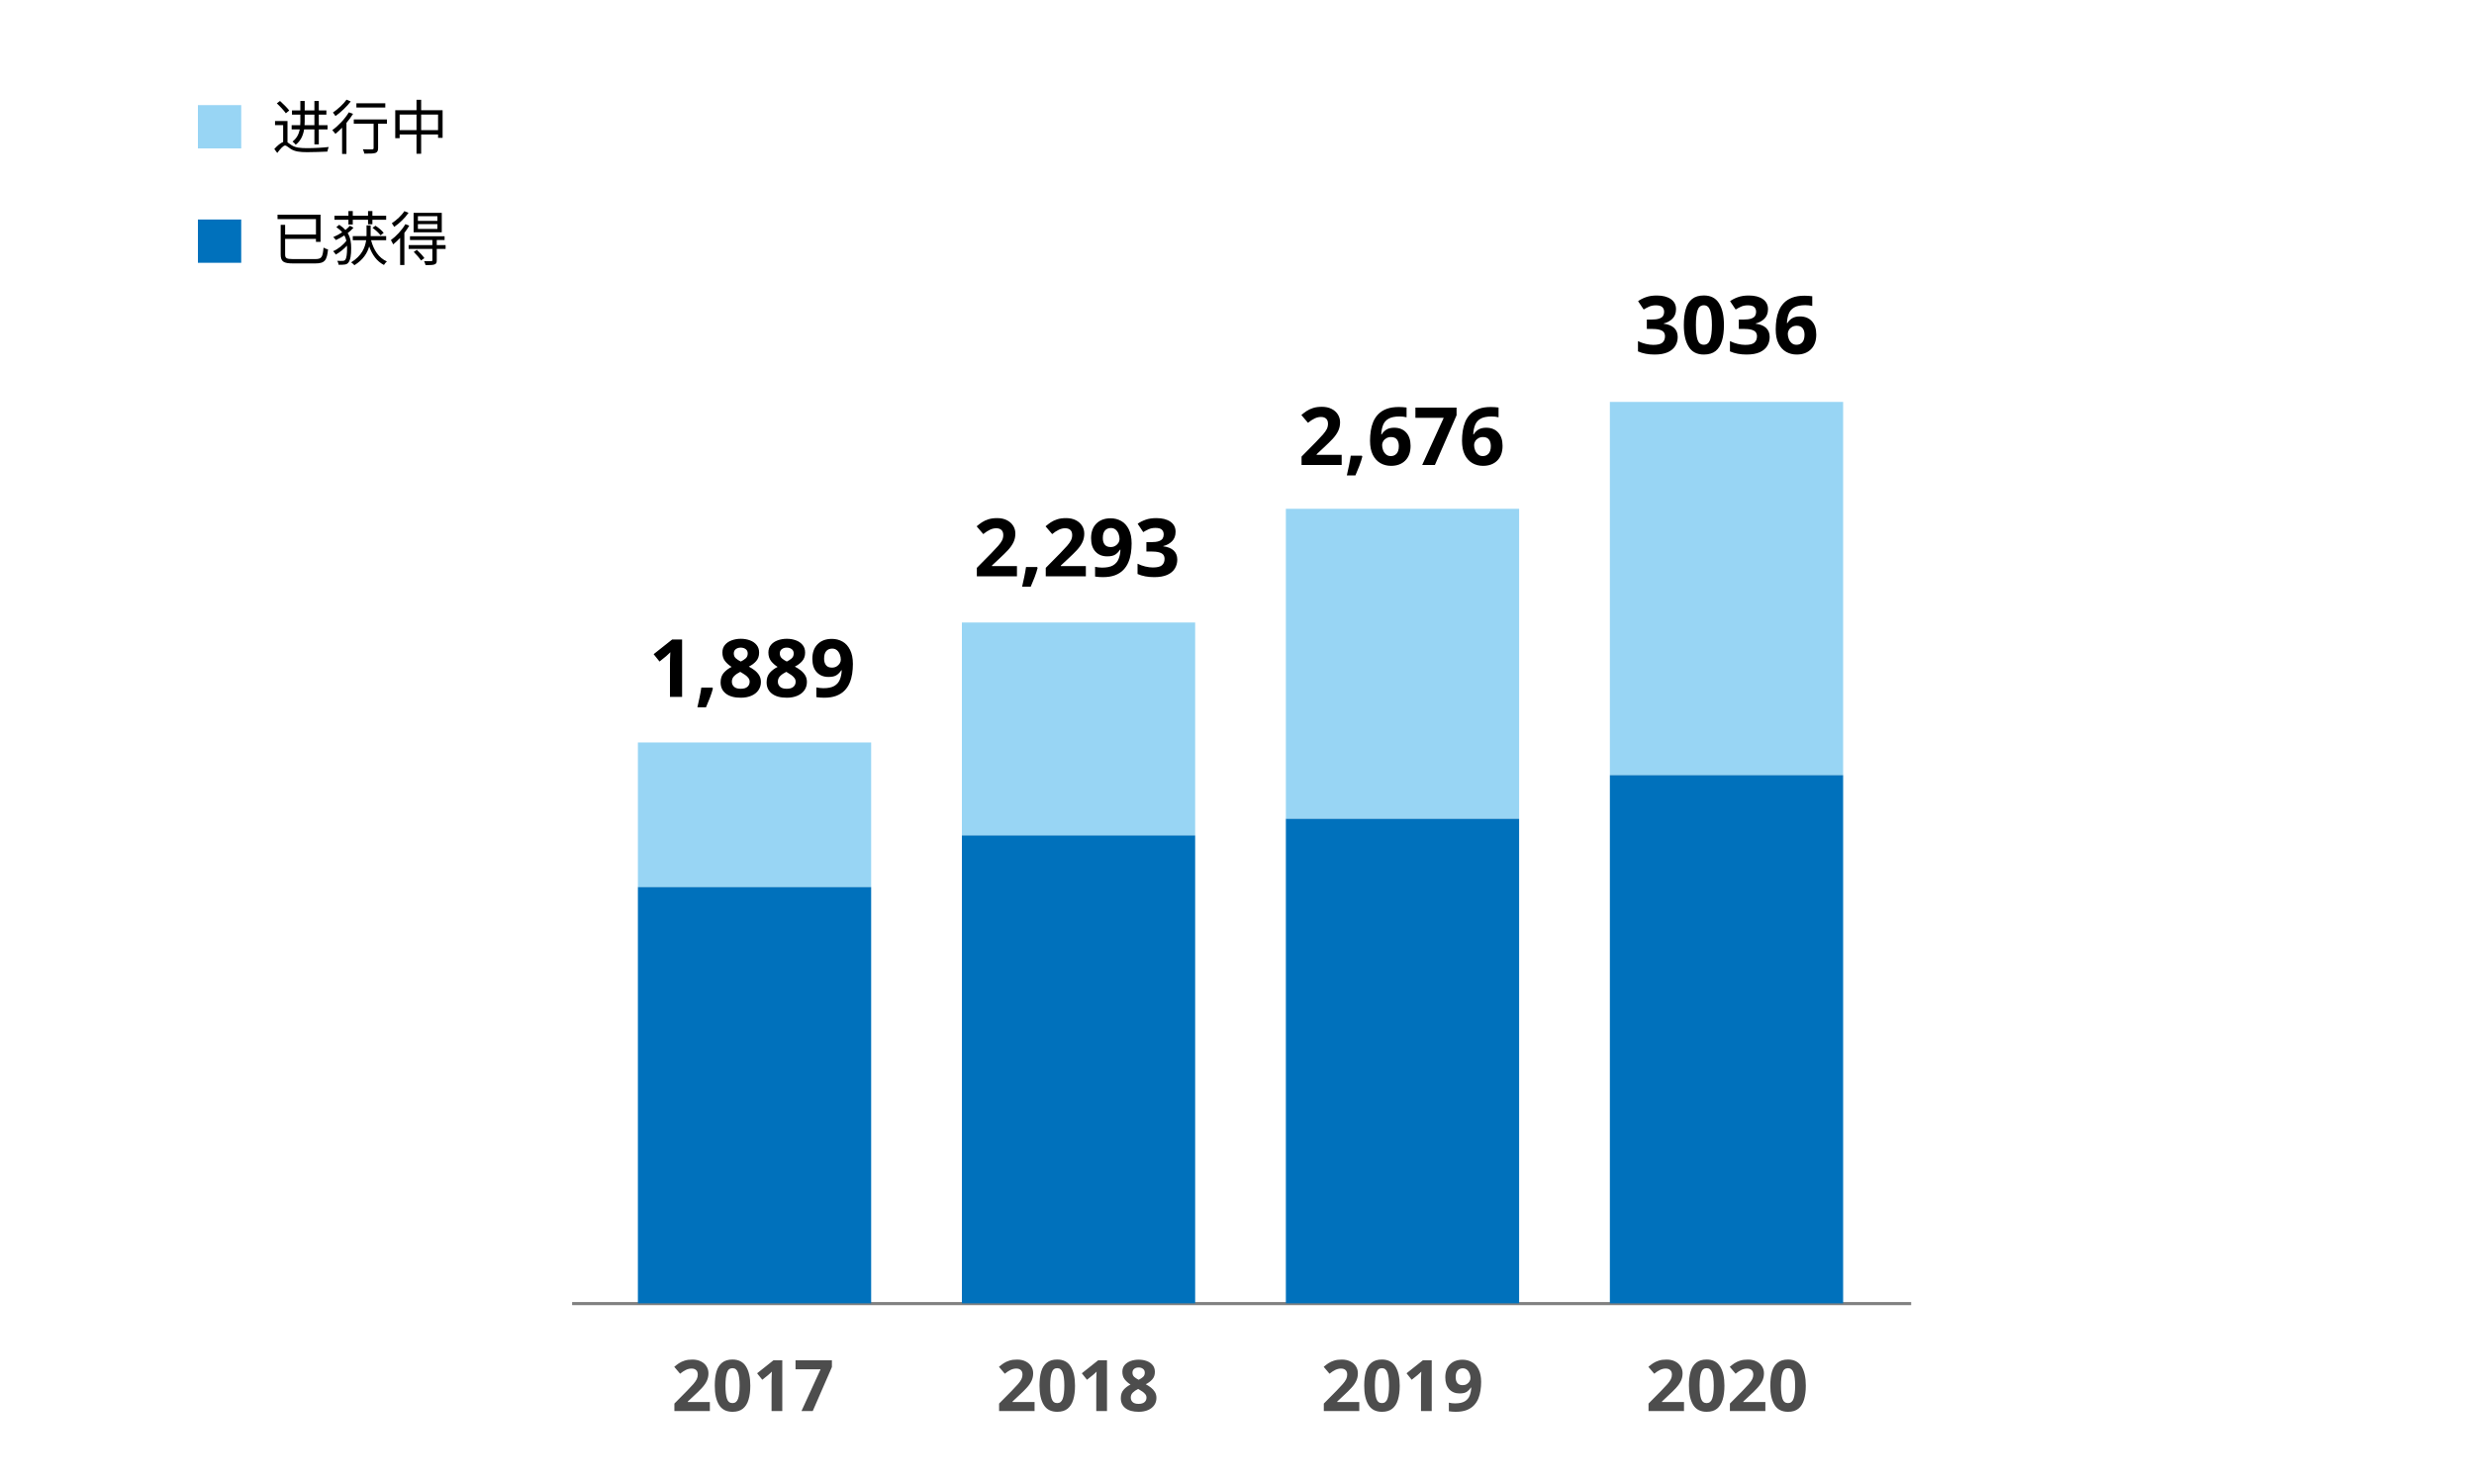
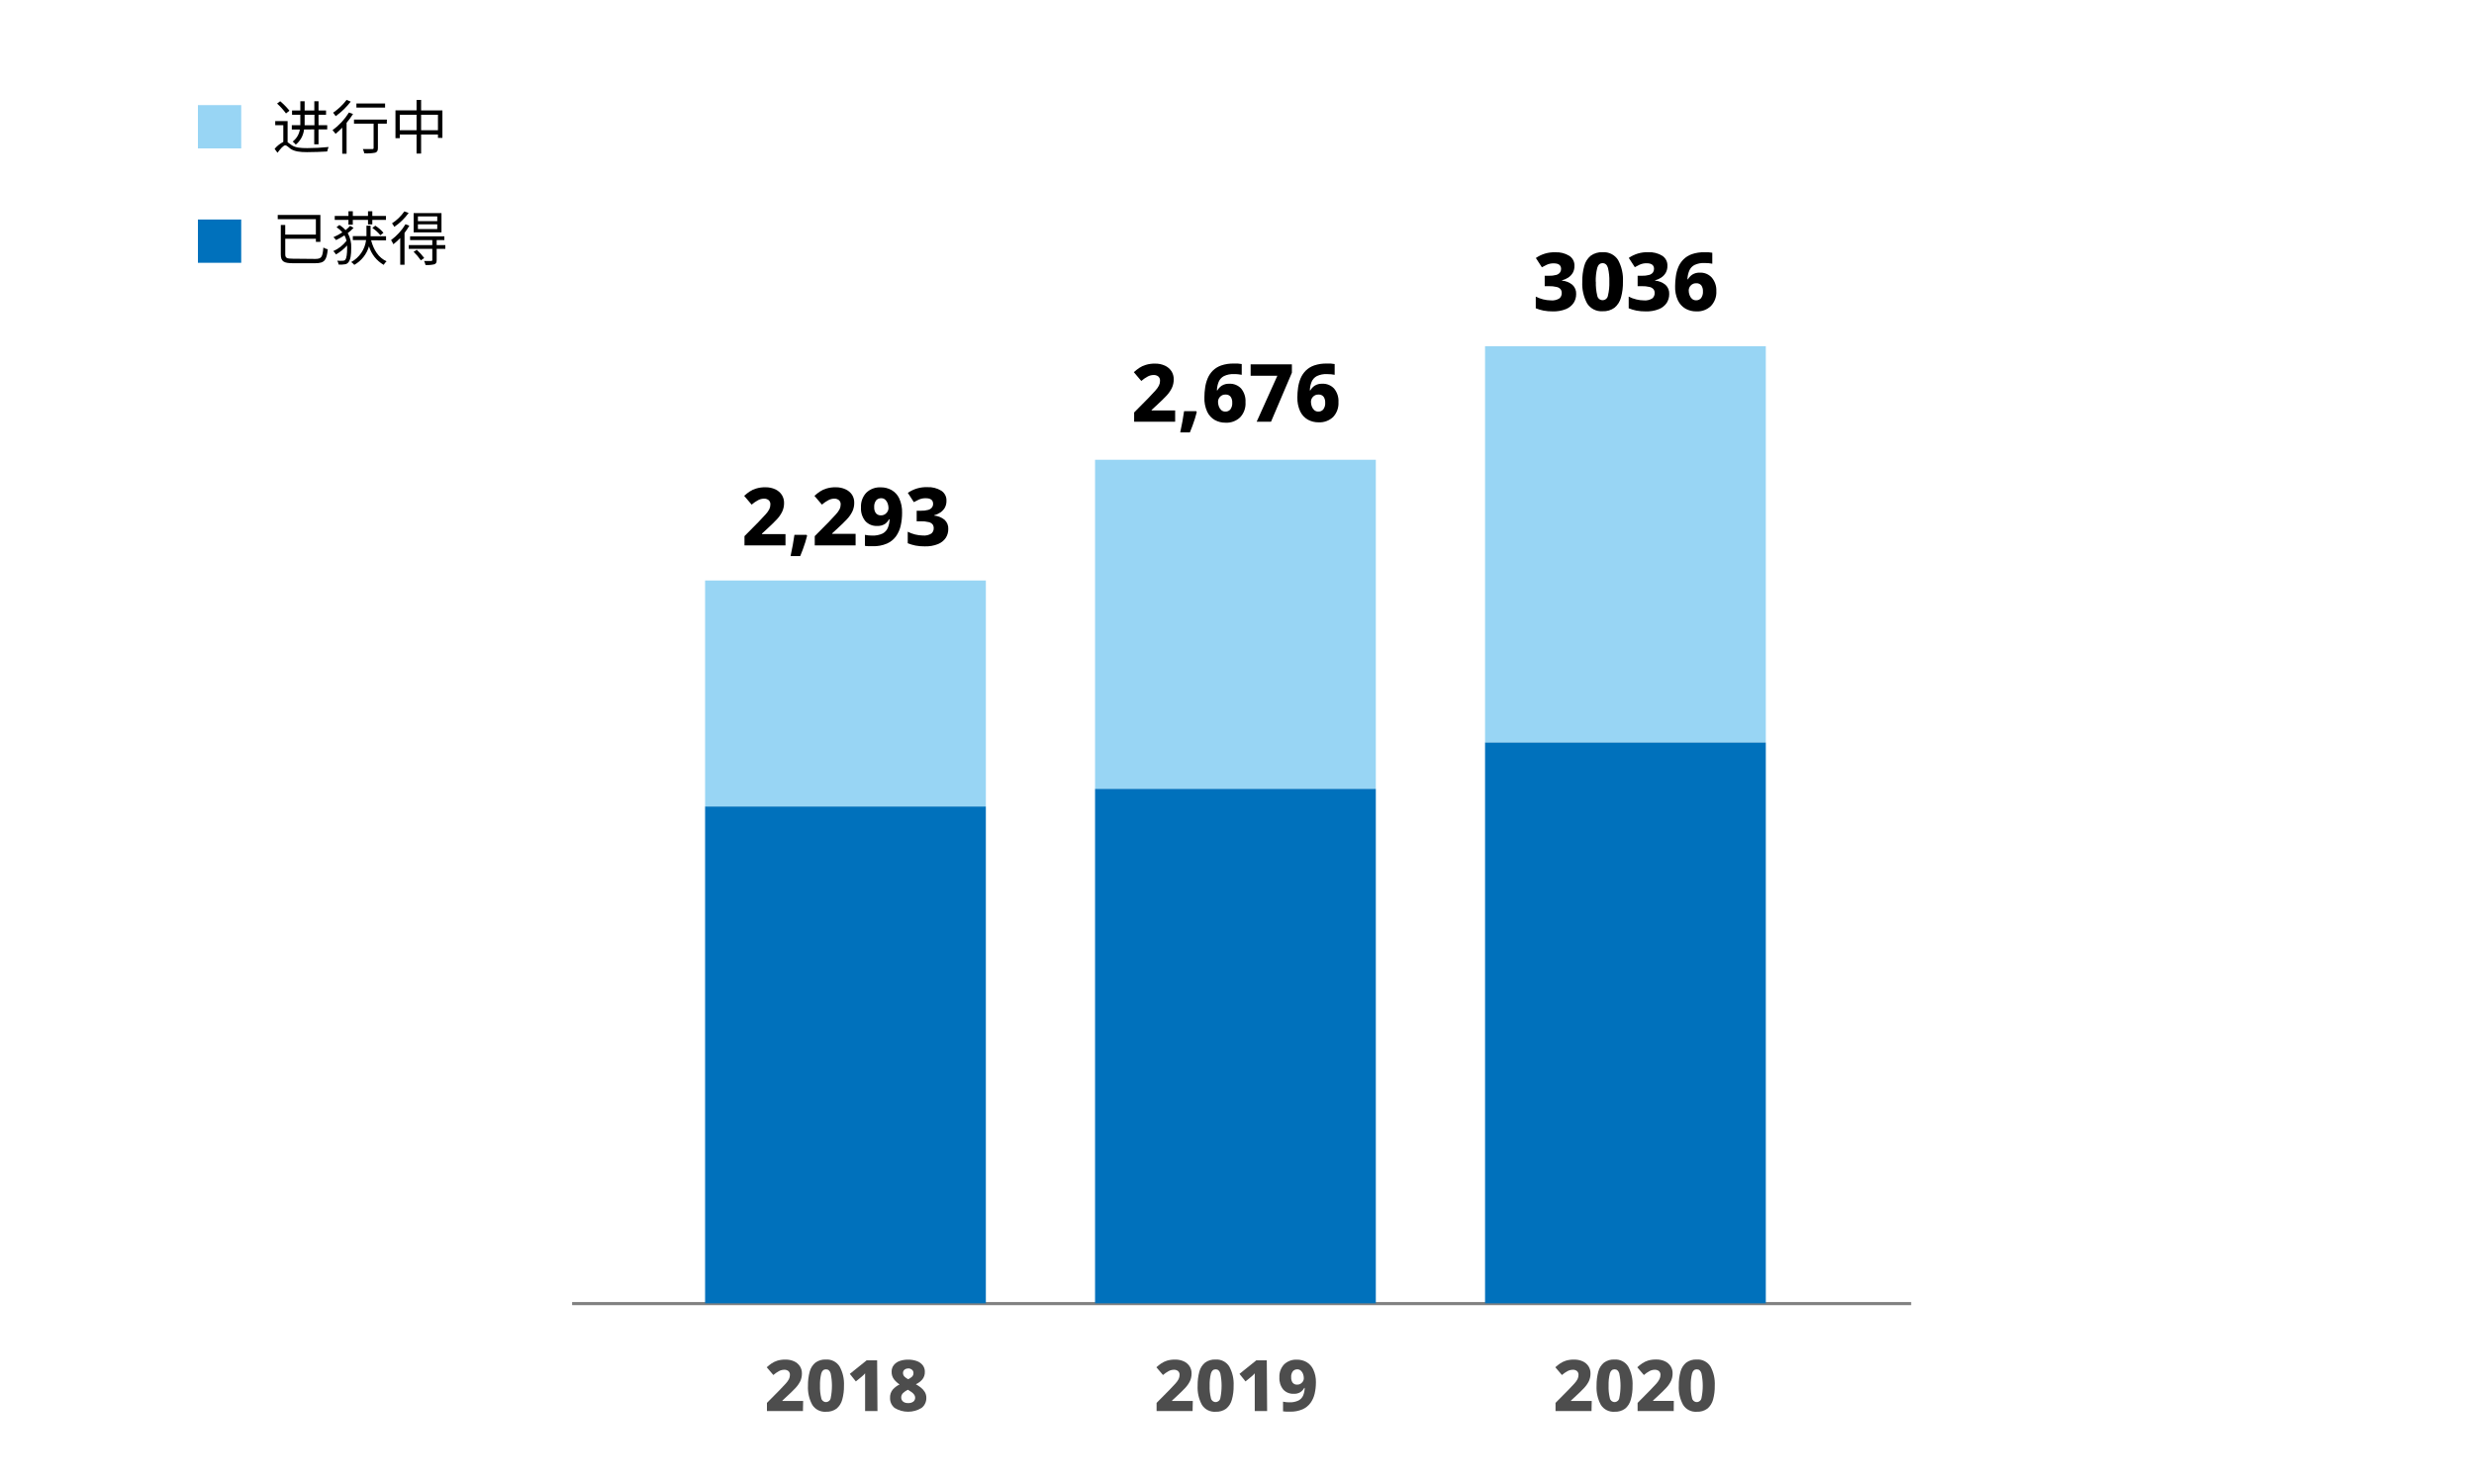
<svg xmlns="http://www.w3.org/2000/svg" viewBox="0 0 800 480">
  <defs>
-     <style>.a{fill:none;stroke:gray;stroke-miterlimit:10;}.b{fill:#98d5f4;}.c{fill:#0071bc;}.d{font-size:23px;fill:#4d4d4d;}.d,.e{font-family:NotoSans-ExtraBold, Noto Sans;font-weight:800;}.e{font-size:26px;}.f{font-size:19px;font-family:NotoSansCJKtc-Regular-B5pc-H, Noto Sans CJK TC;}</style>
+     <style>.a{fill:none;stroke:gray;stroke-miterlimit:10;}.b{fill:#98d5f4;}.c{fill:#0071bc;}.d{fill:#4d4d4d;}</style>
  </defs>
  <line class="a" x1="185" y1="421.65" x2="618" y2="421.65" />
-   <rect class="b" x="206.27" y="240.15" width="75.43" height="46.77" />
-   <rect class="b" x="311.04" y="201.35" width="75.43" height="68.86" />
-   <rect class="b" x="415.8" y="164.57" width="75.43" height="100.26" />
-   <rect class="b" x="520.57" y="130" width="75.43" height="120.72" />
-   <rect class="c" x="206.27" y="286.92" width="75.43" height="134.64" />
-   <rect class="c" x="311.04" y="270.21" width="75.43" height="151.35" />
-   <rect class="c" x="415.8" y="264.83" width="75.43" height="156.73" />
-   <rect class="c" x="520.57" y="250.72" width="75.43" height="170.85" />
-   <text class="d" transform="translate(217.15 456.41)">2017</text>
-   <text class="d" transform="translate(322.15 456.41)">2018</text>
-   <text class="d" transform="translate(427.15 456.41)">2019</text>
-   <text class="d" transform="translate(532.15 456.41)">2020</text>
-   <text class="e" transform="translate(419.83 150.41)">2,676</text>
-   <text class="e" transform="translate(528.68 114.41)">3036</text>
-   <text class="e" transform="translate(314.83 186.41)">2,293</text>
-   <text class="e" transform="translate(209.83 225.41)">1,889</text>
+   <rect class="b" x="228" y="187.76" width="90.79" height="73.11" />
+   <rect class="b" x="354.1" y="148.71" width="90.79" height="106.45" />
+   <rect class="b" x="480.21" y="112" width="90.79" height="128.17" />
+   <rect class="c" x="228" y="260.87" width="90.79" height="160.69" />
+   <rect class="c" x="354.1" y="255.16" width="90.79" height="166.4" />
+   <rect class="c" x="480.21" y="240.17" width="90.79" height="181.39" />
+   <path class="d" d="M259.64,456.41H248v-2.65l4.07-4.11c.83-.86,1.49-1.57,2-2.12a7.06,7.06,0,0,0,1.05-1.46,3.11,3.11,0,0,0,.31-1.35,1.52,1.52,0,0,0-.52-1.27,2,2,0,0,0-1.3-.4,3.67,3.67,0,0,0-1.71.43,10.53,10.53,0,0,0-1.83,1.27l-2.14-2.51a15.23,15.23,0,0,1,1.52-1.21,7.3,7.3,0,0,1,1.9-.92,8.72,8.72,0,0,1,2.63-.35,6.44,6.44,0,0,1,2.85.58,4.43,4.43,0,0,1,1.84,1.59,4.14,4.14,0,0,1,.64,2.29,5.9,5.9,0,0,1-.52,2.51,9,9,0,0,1-1.57,2.23c-.69.73-1.53,1.56-2.53,2.48l-1.7,1.57v.13h6.72Z" />
+   <path class="d" d="M272.91,448.2a15.81,15.81,0,0,1-.57,4.53,5.61,5.61,0,0,1-1.84,2.9,5.36,5.36,0,0,1-3.41,1,4.83,4.83,0,0,1-4.43-2.23,11.71,11.71,0,0,1-1.39-6.21,16.27,16.27,0,0,1,.56-4.54,5.62,5.62,0,0,1,1.84-2.91,5.32,5.32,0,0,1,3.42-1A4.83,4.83,0,0,1,271.5,442,11.67,11.67,0,0,1,272.91,448.2Zm-7.75,0a14.61,14.61,0,0,0,.4,4,1.55,1.55,0,0,0,3.06,0,19.9,19.9,0,0,0,0-7.94q-.4-1.35-1.53-1.35t-1.53,1.35A14.71,14.71,0,0,0,265.16,448.2Z" />
+   <path class="d" d="M283.74,456.41h-4v-8.86c0-.19,0-.49,0-.89s0-.82,0-1.27,0-.84,0-1.19a7.07,7.07,0,0,1-.5.54l-.6.54-1.89,1.54-1.95-2.44,5.45-4.39h3.38Z" />
+   <path class="d" d="M293.7,439.78a8,8,0,0,1,2.72.44,4.19,4.19,0,0,1,1.92,1.32,3.37,3.37,0,0,1,.72,2.2,3.68,3.68,0,0,1-.82,2.45,6.23,6.23,0,0,1-2.08,1.55,12.3,12.3,0,0,1,1.6,1.06,5.32,5.32,0,0,1,1.27,1.41,3.53,3.53,0,0,1,.51,1.9,4,4,0,0,1-1.53,3.28,8.33,8.33,0,0,1-8.73,0,4,4,0,0,1-1.47-3.24,3.9,3.9,0,0,1,.89-2.71,7.15,7.15,0,0,1,2.19-1.64,7.63,7.63,0,0,1-1.82-1.67,3.89,3.89,0,0,1-.75-2.45,3.32,3.32,0,0,1,.72-2.17,4.31,4.31,0,0,1,1.94-1.32A8.08,8.08,0,0,1,293.7,439.78ZM291.42,452a1.69,1.69,0,0,0,.56,1.31,2.4,2.4,0,0,0,1.65.51,2.6,2.6,0,0,0,1.74-.49,1.59,1.59,0,0,0,.56-1.26,1.61,1.61,0,0,0-.34-1,3.58,3.58,0,0,0-.81-.79c-.32-.22-.62-.41-.9-.58l-.3-.19a5.94,5.94,0,0,0-1.55,1.06A1.94,1.94,0,0,0,291.42,452Zm2.25-9.36a1.83,1.83,0,0,0-1.19.39,1.29,1.29,0,0,0-.48,1.06,1.59,1.59,0,0,0,.49,1.19,4.46,4.46,0,0,0,1.18.83,5.06,5.06,0,0,0,1.18-.76,1.57,1.57,0,0,0,.53-1.26,1.28,1.28,0,0,0-.5-1.06A1.89,1.89,0,0,0,293.67,442.61Z" />
+   <path class="d" d="M385.64,456.41H374v-2.65l4.07-4.11c.83-.86,1.49-1.57,2-2.12a7.06,7.06,0,0,0,1.05-1.46,3.11,3.11,0,0,0,.31-1.35,1.52,1.52,0,0,0-.52-1.27,2,2,0,0,0-1.3-.4,3.67,3.67,0,0,0-1.71.43,10.53,10.53,0,0,0-1.83,1.27l-2.14-2.51a15.23,15.23,0,0,1,1.52-1.21,7.3,7.3,0,0,1,1.9-.92,8.72,8.72,0,0,1,2.63-.35,6.44,6.44,0,0,1,2.85.58,4.43,4.43,0,0,1,1.84,1.59,4.14,4.14,0,0,1,.64,2.29,5.9,5.9,0,0,1-.52,2.51,9,9,0,0,1-1.57,2.23c-.69.73-1.53,1.56-2.53,2.48l-1.7,1.57v.13h6.72Z" />
+   <path class="d" d="M398.91,448.2a15.81,15.81,0,0,1-.57,4.53,5.61,5.61,0,0,1-1.84,2.9,5.36,5.36,0,0,1-3.41,1,4.83,4.83,0,0,1-4.43-2.23,11.71,11.71,0,0,1-1.39-6.21,16.27,16.27,0,0,1,.56-4.54,5.62,5.62,0,0,1,1.84-2.91,5.32,5.32,0,0,1,3.42-1A4.83,4.83,0,0,1,397.5,442,11.67,11.67,0,0,1,398.91,448.2Zm-7.75,0a14.61,14.61,0,0,0,.4,4,1.55,1.55,0,0,0,3.06,0,19.9,19.9,0,0,0,0-7.94q-.4-1.35-1.53-1.35t-1.53,1.35A14.71,14.71,0,0,0,391.16,448.2Z" />
+   <path class="d" d="M409.74,456.41h-4v-8.86c0-.19,0-.49,0-.89s0-.82,0-1.27,0-.84,0-1.19a7.07,7.07,0,0,1-.5.54l-.6.54-1.89,1.54-1.95-2.44,5.45-4.39h3.38Z" />
+   <path class="d" d="M425.52,447.09a16.26,16.26,0,0,1-.41,3.7,8.24,8.24,0,0,1-1.35,3,6.46,6.46,0,0,1-2.58,2.06,9.65,9.65,0,0,1-4.06.75c-.32,0-.7,0-1.14,0a9.29,9.29,0,0,1-1.09-.1v-3.13a9.28,9.28,0,0,0,2,.21,6.38,6.38,0,0,0,3-.59,3.33,3.33,0,0,0,1.51-1.64,7.24,7.24,0,0,0,.5-2.44h-.14a4.17,4.17,0,0,1-1.22,1.36,3.77,3.77,0,0,1-2.25.55,4.29,4.29,0,0,1-3.34-1.38,5.68,5.68,0,0,1-1.24-3.91,5.74,5.74,0,0,1,1.52-4.22,5.6,5.6,0,0,1,4.16-1.53,6.17,6.17,0,0,1,3.09.78,5.42,5.42,0,0,1,2.18,2.41A9.19,9.19,0,0,1,425.52,447.09Zm-6-4.18a1.86,1.86,0,0,0-1.45.62,2.87,2.87,0,0,0-.55,2,2.74,2.74,0,0,0,.48,1.71,1.75,1.75,0,0,0,1.47.62,2,2,0,0,0,1.54-.66,2,2,0,0,0,.6-1.39,4.16,4.16,0,0,0-.23-1.35,2.64,2.64,0,0,0-.69-1.08A1.68,1.68,0,0,0,419.54,442.91Z" />
+   <path class="d" d="M514.64,456.41H503v-2.65l4.07-4.11c.83-.86,1.49-1.57,2-2.12a7.06,7.06,0,0,0,1.05-1.46,3.11,3.11,0,0,0,.31-1.35,1.52,1.52,0,0,0-.52-1.27,2,2,0,0,0-1.3-.4,3.67,3.67,0,0,0-1.71.43,10.53,10.53,0,0,0-1.83,1.27l-2.14-2.51a15.23,15.23,0,0,1,1.52-1.21,7.3,7.3,0,0,1,1.9-.92,8.72,8.72,0,0,1,2.63-.35,6.44,6.44,0,0,1,2.85.58,4.43,4.43,0,0,1,1.84,1.59,4.14,4.14,0,0,1,.64,2.29,5.9,5.9,0,0,1-.52,2.51,9,9,0,0,1-1.57,2.23c-.69.73-1.53,1.56-2.53,2.48l-1.7,1.57v.13h6.72Z" />
+   <path class="d" d="M527.91,448.2a15.81,15.81,0,0,1-.57,4.53,5.61,5.61,0,0,1-1.84,2.9,5.36,5.36,0,0,1-3.41,1,4.83,4.83,0,0,1-4.43-2.23,11.71,11.71,0,0,1-1.39-6.21,16.27,16.27,0,0,1,.56-4.54,5.62,5.62,0,0,1,1.84-2.91,5.32,5.32,0,0,1,3.42-1A4.83,4.83,0,0,1,526.5,442,11.67,11.67,0,0,1,527.91,448.2Zm-7.75,0a14.61,14.61,0,0,0,.4,4,1.55,1.55,0,0,0,3.06,0,19.9,19.9,0,0,0,0-7.94q-.4-1.35-1.53-1.35t-1.53,1.35A14.71,14.71,0,0,0,520.16,448.2Z" />
+   <path class="d" d="M541.22,456.41H529.54v-2.65l4.07-4.11c.83-.86,1.49-1.57,2-2.12a6.61,6.61,0,0,0,1-1.46,3,3,0,0,0,.32-1.35,1.52,1.52,0,0,0-.52-1.27,2.06,2.06,0,0,0-1.3-.4,3.64,3.64,0,0,0-1.71.43,10.17,10.17,0,0,0-1.83,1.27l-2.14-2.51A15.23,15.23,0,0,1,531,441a7.23,7.23,0,0,1,1.89-.92,8.84,8.84,0,0,1,2.64-.35,6.44,6.44,0,0,1,2.85.58,4.43,4.43,0,0,1,1.84,1.59,4.14,4.14,0,0,1,.64,2.29,5.76,5.76,0,0,1-.53,2.51,8.71,8.71,0,0,1-1.56,2.23c-.69.73-1.53,1.56-2.53,2.48l-1.7,1.57v.13h6.71Z" />
+   <path class="d" d="M554.49,448.2a15.84,15.84,0,0,1-.56,4.53,5.68,5.68,0,0,1-1.84,2.9,5.38,5.38,0,0,1-3.42,1,4.81,4.81,0,0,1-4.42-2.23,11.71,11.71,0,0,1-1.39-6.21,15.91,15.91,0,0,1,.56-4.54,5.56,5.56,0,0,1,1.84-2.91,5.31,5.31,0,0,1,3.41-1,4.85,4.85,0,0,1,4.42,2.23A11.68,11.68,0,0,1,554.49,448.2Zm-7.75,0a15,15,0,0,0,.4,4,1.55,1.55,0,0,0,3.06,0,19.43,19.43,0,0,0,0-7.94q-.39-1.35-1.53-1.35t-1.53,1.35A15.13,15.13,0,0,0,546.74,448.2Z" />
+   <path d="M380,136.41H366.74v-3l4.6-4.65c.94-1,1.68-1.77,2.24-2.4a7.61,7.61,0,0,0,1.18-1.65,3.3,3.3,0,0,0,.35-1.52,1.7,1.7,0,0,0-.58-1.44,2.35,2.35,0,0,0-1.47-.46,4.15,4.15,0,0,0-1.94.5,11.77,11.77,0,0,0-2.07,1.43l-2.41-2.84a17.59,17.59,0,0,1,1.71-1.36,8,8,0,0,1,2.15-1,9.55,9.55,0,0,1,3-.41,7.3,7.3,0,0,1,3.23.67,5.09,5.09,0,0,1,2.08,1.79,4.75,4.75,0,0,1,.73,2.59,6.55,6.55,0,0,1-.6,2.83,10.06,10.06,0,0,1-1.77,2.53c-.78.83-1.73,1.76-2.86,2.8l-1.92,1.77v.16H380Z" />
+   <path d="M386.81,133l.18.28c-.15.63-.35,1.33-.59,2.11s-.51,1.56-.8,2.34-.56,1.49-.84,2.13h-3.12c.24-1.11.48-2.28.71-3.53s.41-2.36.54-3.33Z" />
+   <path d="M389.46,128.53a21.15,21.15,0,0,1,.24-3.17,12,12,0,0,1,.82-3,7.87,7.87,0,0,1,1.65-2.47,7.32,7.32,0,0,1,2.73-1.69,11.77,11.77,0,0,1,4.06-.61c.36,0,.8,0,1.31,0a10.16,10.16,0,0,1,1.26.16v3.48c-.35-.07-.73-.12-1.13-.17s-.86-.06-1.37-.06a6.84,6.84,0,0,0-3.27.65,3.75,3.75,0,0,0-1.68,1.84,8.08,8.08,0,0,0-.58,2.79h.15a4.66,4.66,0,0,1,1.43-1.54,4.25,4.25,0,0,1,2.42-.62,4.92,4.92,0,0,1,3.85,1.56,6.36,6.36,0,0,1,1.4,4.39A6.47,6.47,0,0,1,401,135a6.34,6.34,0,0,1-4.69,1.72,7,7,0,0,1-3.5-.87,6.05,6.05,0,0,1-2.45-2.68A10.1,10.1,0,0,1,389.46,128.53Zm6.79,4.6a2,2,0,0,0,1.6-.7,3.3,3.3,0,0,0,.61-2.21,3.1,3.1,0,0,0-.52-1.9,1.93,1.93,0,0,0-1.64-.7,2.26,2.26,0,0,0-1.79.73,2.34,2.34,0,0,0-.65,1.59,4.54,4.54,0,0,0,.26,1.49,2.94,2.94,0,0,0,.79,1.22A1.93,1.93,0,0,0,396.25,133.13Z" />
+   <path d="M406.36,136.41l6.69-14.87h-8.64v-3.69h13.34v2.7L411,136.41Z" />
+   <path d="M419.52,128.53a22.54,22.54,0,0,1,.23-3.17,12.47,12.47,0,0,1,.82-3,7.87,7.87,0,0,1,1.65-2.47,7.32,7.32,0,0,1,2.73-1.69,11.77,11.77,0,0,1,4.06-.61c.36,0,.8,0,1.31,0a10.16,10.16,0,0,1,1.26.16v3.48c-.34-.07-.72-.12-1.13-.17s-.86-.06-1.36-.06a6.85,6.85,0,0,0-3.28.65,3.75,3.75,0,0,0-1.68,1.84,8.32,8.32,0,0,0-.58,2.79h.16a4.56,4.56,0,0,1,1.43-1.54,4.22,4.22,0,0,1,2.41-.62,4.91,4.91,0,0,1,3.85,1.56,6.31,6.31,0,0,1,1.41,4.39,6.47,6.47,0,0,1-1.73,4.81,6.37,6.37,0,0,1-4.7,1.72,7,7,0,0,1-3.49-.87,6.07,6.07,0,0,1-2.46-2.68A10.11,10.11,0,0,1,419.52,128.53Zm6.79,4.6a2,2,0,0,0,1.59-.7,3.3,3.3,0,0,0,.62-2.21,3.17,3.17,0,0,0-.52-1.9,1.94,1.94,0,0,0-1.64-.7,2.28,2.28,0,0,0-1.8.73,2.34,2.34,0,0,0-.65,1.59,4.54,4.54,0,0,0,.26,1.49,3,3,0,0,0,.8,1.22A1.91,1.91,0,0,0,426.31,133.13Z" />
+   <path d="M509.12,86a4.42,4.42,0,0,1-.54,2.24,4.83,4.83,0,0,1-1.47,1.55,6.86,6.86,0,0,1-2.05.89v.08a6.13,6.13,0,0,1,3.41,1.37,3.78,3.78,0,0,1,1.2,3,5.19,5.19,0,0,1-.81,2.84,5.53,5.53,0,0,1-2.48,2,10.68,10.68,0,0,1-4.33.75,15.26,15.26,0,0,1-2.95-.26,14,14,0,0,1-2.49-.75V95.94a11.16,11.16,0,0,0,4.89,1.22,4.4,4.4,0,0,0,2.75-.64,2.15,2.15,0,0,0,.76-1.75,2,2,0,0,0-.36-1.2,2.28,2.28,0,0,0-1.29-.75,9.72,9.72,0,0,0-2.59-.26H499.5V89.2h1.3a8.22,8.22,0,0,0,2.45-.28,2.25,2.25,0,0,0,1.2-.8A1.91,1.91,0,0,0,504.8,87c0-1.22-.79-1.82-2.39-1.82a5.15,5.15,0,0,0-2.27.47,17.3,17.3,0,0,0-1.55.8l-1.95-3a10.38,10.38,0,0,1,6.29-1.85,7.91,7.91,0,0,1,4.53,1.15A3.68,3.68,0,0,1,509.12,86Z" />
+   <path d="M524.8,91.13a17.84,17.84,0,0,1-.64,5.12,6.39,6.39,0,0,1-2.08,3.28,6.05,6.05,0,0,1-3.86,1.14,5.47,5.47,0,0,1-5-2.52,13.33,13.33,0,0,1-1.57-7,18,18,0,0,1,.64-5.14,6.38,6.38,0,0,1,2.08-3.29,6.05,6.05,0,0,1,3.86-1.14,5.47,5.47,0,0,1,5,2.52A13.19,13.19,0,0,1,524.8,91.13Zm-8.76,0a16.6,16.6,0,0,0,.45,4.48,1.75,1.75,0,0,0,3.46,0,16.6,16.6,0,0,0,.45-4.48,16.89,16.89,0,0,0-.45-4.49c-.3-1-.88-1.52-1.73-1.52s-1.43.51-1.73,1.52A16.89,16.89,0,0,0,516,91.13Z" />
+   <path d="M539.18,86a4.43,4.43,0,0,1-.55,2.24,4.63,4.63,0,0,1-1.47,1.55,6.69,6.69,0,0,1-2,.89v.08a6.17,6.17,0,0,1,3.41,1.37,3.81,3.81,0,0,1,1.19,3,5.27,5.27,0,0,1-.8,2.84,5.56,5.56,0,0,1-2.49,2,10.65,10.65,0,0,1-4.33.75,15.34,15.34,0,0,1-3-.26,13.93,13.93,0,0,1-2.48-.75V95.94a10.73,10.73,0,0,0,2.5.92,10.62,10.62,0,0,0,2.39.3,4.35,4.35,0,0,0,2.74-.64,2.16,2.16,0,0,0,.77-1.75,1.93,1.93,0,0,0-.37-1.2,2.29,2.29,0,0,0-1.28-.75,9.77,9.77,0,0,0-2.59-.26h-1.27V89.2h1.3a8.15,8.15,0,0,0,2.44-.28,2.28,2.28,0,0,0,1.21-.8,2,2,0,0,0,.35-1.15c0-1.22-.8-1.82-2.39-1.82a5.22,5.22,0,0,0-2.28.47,16.89,16.89,0,0,0-1.54.8l-1.95-3A10.38,10.38,0,0,1,533,81.58a7.9,7.9,0,0,1,4.52,1.15A3.69,3.69,0,0,1,539.18,86Z" />
+   <path d="M541.67,92.53a21.15,21.15,0,0,1,.24-3.17,12,12,0,0,1,.81-3,7.9,7.9,0,0,1,1.66-2.47,7.32,7.32,0,0,1,2.73-1.69,11.71,11.71,0,0,1,4-.61c.37,0,.8,0,1.31,0a10.1,10.1,0,0,1,1.27.16V85.3c-.35-.07-.73-.12-1.14-.17s-.86-.06-1.36-.06a6.88,6.88,0,0,0-3.28.65,3.69,3.69,0,0,0-1.67,1.84,8.07,8.07,0,0,0-.59,2.79h.16a4.56,4.56,0,0,1,1.43-1.54,4.23,4.23,0,0,1,2.42-.62,4.9,4.9,0,0,1,3.84,1.56A6.31,6.31,0,0,1,555,94.14,6.47,6.47,0,0,1,553.23,99a6.34,6.34,0,0,1-4.69,1.72,7,7,0,0,1-3.5-.87,6.13,6.13,0,0,1-2.46-2.68A10.11,10.11,0,0,1,541.67,92.53Zm6.79,4.6a2,2,0,0,0,1.6-.7,3.35,3.35,0,0,0,.61-2.21,3.17,3.17,0,0,0-.52-1.9,1.94,1.94,0,0,0-1.64-.7,2.26,2.26,0,0,0-1.79.73,2.29,2.29,0,0,0-.65,1.59,4.29,4.29,0,0,0,.26,1.49,2.84,2.84,0,0,0,.79,1.22A1.91,1.91,0,0,0,548.46,97.13Z" />
+   <path d="M254,176.41H240.74v-3l4.6-4.65c.94-1,1.68-1.77,2.24-2.4a7.61,7.61,0,0,0,1.18-1.65,3.3,3.3,0,0,0,.35-1.52,1.7,1.7,0,0,0-.58-1.44,2.35,2.35,0,0,0-1.47-.46,4.15,4.15,0,0,0-1.94.5,11.77,11.77,0,0,0-2.07,1.43l-2.41-2.84a17.59,17.59,0,0,1,1.71-1.36,8,8,0,0,1,2.15-1,9.55,9.55,0,0,1,3-.41,7.3,7.3,0,0,1,3.23.67,5.09,5.09,0,0,1,2.08,1.79,4.75,4.75,0,0,1,.73,2.59,6.55,6.55,0,0,1-.6,2.83,10.06,10.06,0,0,1-1.77,2.53c-.78.83-1.73,1.76-2.86,2.8l-1.92,1.77v.16H254Z" />
+   <path d="M260.81,173l.18.28c-.15.63-.35,1.33-.59,2.11s-.51,1.56-.8,2.34-.56,1.49-.84,2.13h-3.12c.24-1.11.48-2.28.71-3.53s.41-2.36.54-3.33Z" />
+   <path d="M276.67,176.41H263.46v-3l4.61-4.65c.93-1,1.68-1.77,2.23-2.4a7.7,7.7,0,0,0,1.19-1.65,3.43,3.43,0,0,0,.35-1.52,1.7,1.7,0,0,0-.59-1.44,2.35,2.35,0,0,0-1.47-.46,4.11,4.11,0,0,0-1.93.5,11.08,11.08,0,0,0-2.07,1.43l-2.42-2.84a17.73,17.73,0,0,1,1.72-1.36,7.89,7.89,0,0,1,2.14-1,9.62,9.62,0,0,1,3-.41,7.25,7.25,0,0,1,3.22.67A5,5,0,0,1,275.5,160a4.66,4.66,0,0,1,.73,2.59,6.55,6.55,0,0,1-.6,2.83,10.06,10.06,0,0,1-1.77,2.53c-.78.83-1.73,1.76-2.86,2.8l-1.92,1.77v.16h7.59Z" />
+   <path d="M291.7,165.88a18.64,18.64,0,0,1-.45,4.17,9.51,9.51,0,0,1-1.54,3.45,7.24,7.24,0,0,1-2.91,2.32,10.84,10.84,0,0,1-4.59.85c-.36,0-.79,0-1.29,0s-.9-.07-1.23-.12V173a11,11,0,0,0,2.29.23,7.26,7.26,0,0,0,3.42-.66,3.7,3.7,0,0,0,1.7-1.86,8.25,8.25,0,0,0,.57-2.76h-.16a4.81,4.81,0,0,1-1.37,1.54,4.4,4.4,0,0,1-2.55.62,4.81,4.81,0,0,1-3.77-1.56,6.36,6.36,0,0,1-1.41-4.42,6.48,6.48,0,0,1,1.72-4.77,6.34,6.34,0,0,1,4.71-1.73,6.93,6.93,0,0,1,3.48.89,6.12,6.12,0,0,1,2.47,2.71A10.44,10.44,0,0,1,291.7,165.88Zm-6.76-4.73a2.08,2.08,0,0,0-1.64.7,3.3,3.3,0,0,0-.62,2.21,3.06,3.06,0,0,0,.54,1.92,2,2,0,0,0,1.67.71,2.23,2.23,0,0,0,1.74-.75,2.29,2.29,0,0,0,.68-1.57,4.62,4.62,0,0,0-.26-1.52,3.13,3.13,0,0,0-.78-1.22A1.89,1.89,0,0,0,284.94,161.15Z" />
+   <path d="M306.05,162a4.42,4.42,0,0,1-.54,2.24,4.83,4.83,0,0,1-1.47,1.55,6.91,6.91,0,0,1-2,.89v.08a6.13,6.13,0,0,1,3.4,1.37,3.78,3.78,0,0,1,1.2,3,5.19,5.19,0,0,1-.81,2.84,5.53,5.53,0,0,1-2.48,2,10.68,10.68,0,0,1-4.33.75,15.26,15.26,0,0,1-3-.26,14,14,0,0,1-2.49-.75v-3.72a11.16,11.16,0,0,0,4.89,1.22,4.38,4.38,0,0,0,2.75-.64,2.15,2.15,0,0,0,.76-1.75,2,2,0,0,0-.36-1.2,2.28,2.28,0,0,0-1.29-.75,9.68,9.68,0,0,0-2.58-.26h-1.28V165.2h1.3a8.22,8.22,0,0,0,2.45-.28,2.25,2.25,0,0,0,1.2-.8,1.92,1.92,0,0,0,.36-1.15c0-1.22-.8-1.82-2.4-1.82a5.18,5.18,0,0,0-2.27.47,17.3,17.3,0,0,0-1.55.8l-1.95-3a10.38,10.38,0,0,1,6.29-1.85,7.91,7.91,0,0,1,4.53,1.15A3.68,3.68,0,0,1,306.05,162Z" />
  <rect class="b" x="64" y="34" width="14" height="14" />
  <rect class="c" x="64" y="71" width="14" height="14" />
-   <text class="f" transform="translate(87.98 48.22)">进行中<tspan x="0" y="36">已获得</tspan>
-   </text>
+   <path d="M93,46c.36.23.76.59,1.38,1,1.24.78,2.82.91,5,.91a68.36,68.36,0,0,0,6.88-.36A7.11,7.11,0,0,0,105.8,49c-1.33.1-4.69.21-6.51.21-2.34,0-3.92-.22-5.23-1C93.3,47.62,92.67,47,92.28,47c-.65,0-1.58,1.12-2.55,2.41l-.93-1.27a9,9,0,0,1,2.81-2.24v-5.4H89V39.16h4Zm-.52-9.31a21.36,21.36,0,0,0-2.88-3.19l1-.76a23,23,0,0,1,3,3.06Zm5.84,5.19a7.37,7.37,0,0,1-2.68,4.9,5.81,5.81,0,0,0-1-1,6,6,0,0,0,2.32-3.89h-2.6V40.49h2.75a11.63,11.63,0,0,0,0-1.18v-2.2H94.44V35.74h2.68v-3h1.39v3h3.13v-3H103v3h2.43v1.37H103v3.38h2.81v1.37H103v4.81h-1.39V41.86Zm.19-2.53a11.44,11.44,0,0,1,0,1.16h3.17V37.11H98.51Z" />
+   <path d="M114.16,36.86a23.75,23.75,0,0,1-2.09,2.87v10h-1.4V41.29a24,24,0,0,1-2.15,2,11.69,11.69,0,0,0-1-1.18,20.66,20.66,0,0,0,5.32-5.72Zm-.74-4a23.34,23.34,0,0,1-4.86,4.71,10.55,10.55,0,0,0-.84-1.12,18.93,18.93,0,0,0,4.35-4.13ZM125.07,40H122.2v7.84c0,.88-.21,1.31-.84,1.54a14.25,14.25,0,0,1-3.57.21,5.49,5.49,0,0,0-.45-1.37c1.34,0,2.6,0,3,0s.47-.09.47-.42V40h-6.34V38.67h10.64Zm-.55-5.21h-9.27V33.48h9.27Z" />
+   <path d="M143.06,35.71V44.6h-1.44V43.51h-5.45v6.16H134.7V43.51h-5.43v1.18h-1.39v-9h6.82V32.32h1.47v3.39Zm-8.36,6.41v-5h-5.43v5Zm6.92,0v-5h-5.45v5Z" />
+   <path d="M101.93,83.75c2.07,0,2.37-.63,2.64-3.69a3.93,3.93,0,0,0,1.42.57c-.36,3.48-1,4.51-4.08,4.51H94.8c-3,0-4-.54-4-2.87v-9.5h1.43v3.11h9.91v-5H89.81V69.52H103.6v8.7h-1.45v-1H92.24v5c0,1.19.42,1.46,2.47,1.46Z" />
+   <path d="M114.33,73.7a12,12,0,0,1-1.88,1.69,8.9,8.9,0,0,1,1.12,4.86c0,2.17-.2,3.82-1,4.7a1.63,1.63,0,0,1-1,.53,8.29,8.29,0,0,1-2.09.09,2.58,2.58,0,0,0-.44-1.25,10.58,10.58,0,0,0,2,0,.77.77,0,0,0,.61-.31c.43-.55.6-1.91.6-3.81,0-.25,0-.52,0-.8a14.62,14.62,0,0,1-3.62,2.9,4.26,4.26,0,0,0-.85-1.08,11,11,0,0,0,4.27-3.34,6.77,6.77,0,0,0-.66-1.75,21.54,21.54,0,0,1-2.72,1.52,6.12,6.12,0,0,0-.85-.93,19.55,19.55,0,0,0,2.89-1.56,8.43,8.43,0,0,0-1.88-1.67l.91-.72a8.81,8.81,0,0,1,2,1.67,11.75,11.75,0,0,0,1.47-1.39Zm-1.65-2.57h-4.44V69.84h4.44v-1.5h1.41v1.5H119v-1.5h1.39v1.5h4.42v1.29h-4.42v1.45H119V71.13h-4.92v1.54h-1.41ZM120,77.71c.83,3.17,2.43,5.66,5,6.8a5.1,5.1,0,0,0-.93,1.16,10.33,10.33,0,0,1-4.75-6,10.16,10.16,0,0,1-4.75,6,5.33,5.33,0,0,0-1-.91,9.41,9.41,0,0,0,4.81-7.1h-4.29V76.38h4.41c0-.23,0-.44,0-.67V73h1.33v3.42h5v1.33ZM121.36,73a11.59,11.59,0,0,1,2.64,2.3l-1,.78a12,12,0,0,0-2.61-2.35Z" />
+   <path d="M132.37,73a22.12,22.12,0,0,1-1.56,2.34v10.3h-1.39V77a18.15,18.15,0,0,1-2.22,2,9.72,9.72,0,0,0-.74-1.35,17.71,17.71,0,0,0,4.67-5.13Zm-.23-4.12a18.91,18.91,0,0,1-4.64,4.5,6.16,6.16,0,0,0-.74-1.14,14.5,14.5,0,0,0,4-3.87ZM144,80.48H141.2v3.65c0,.76-.17,1.12-.72,1.35a9.71,9.71,0,0,1-2.89.23,4.93,4.93,0,0,0-.46-1.3c1.07,0,2,0,2.28,0s.38-.09.38-.34V80.48h-7.61V79.27h7.61V77.65h-7.18V76.43h11.08v1.22H141.2v1.62H144Zm-1.24-5.32h-9V68.93h9Zm-8,5.64a16.86,16.86,0,0,1,2.41,2.65l-1.08.76a17.73,17.73,0,0,0-2.34-2.76ZM141.39,70h-6.25v1.52h6.25Zm0,2.55h-6.25v1.54h6.25Z" />
</svg>
